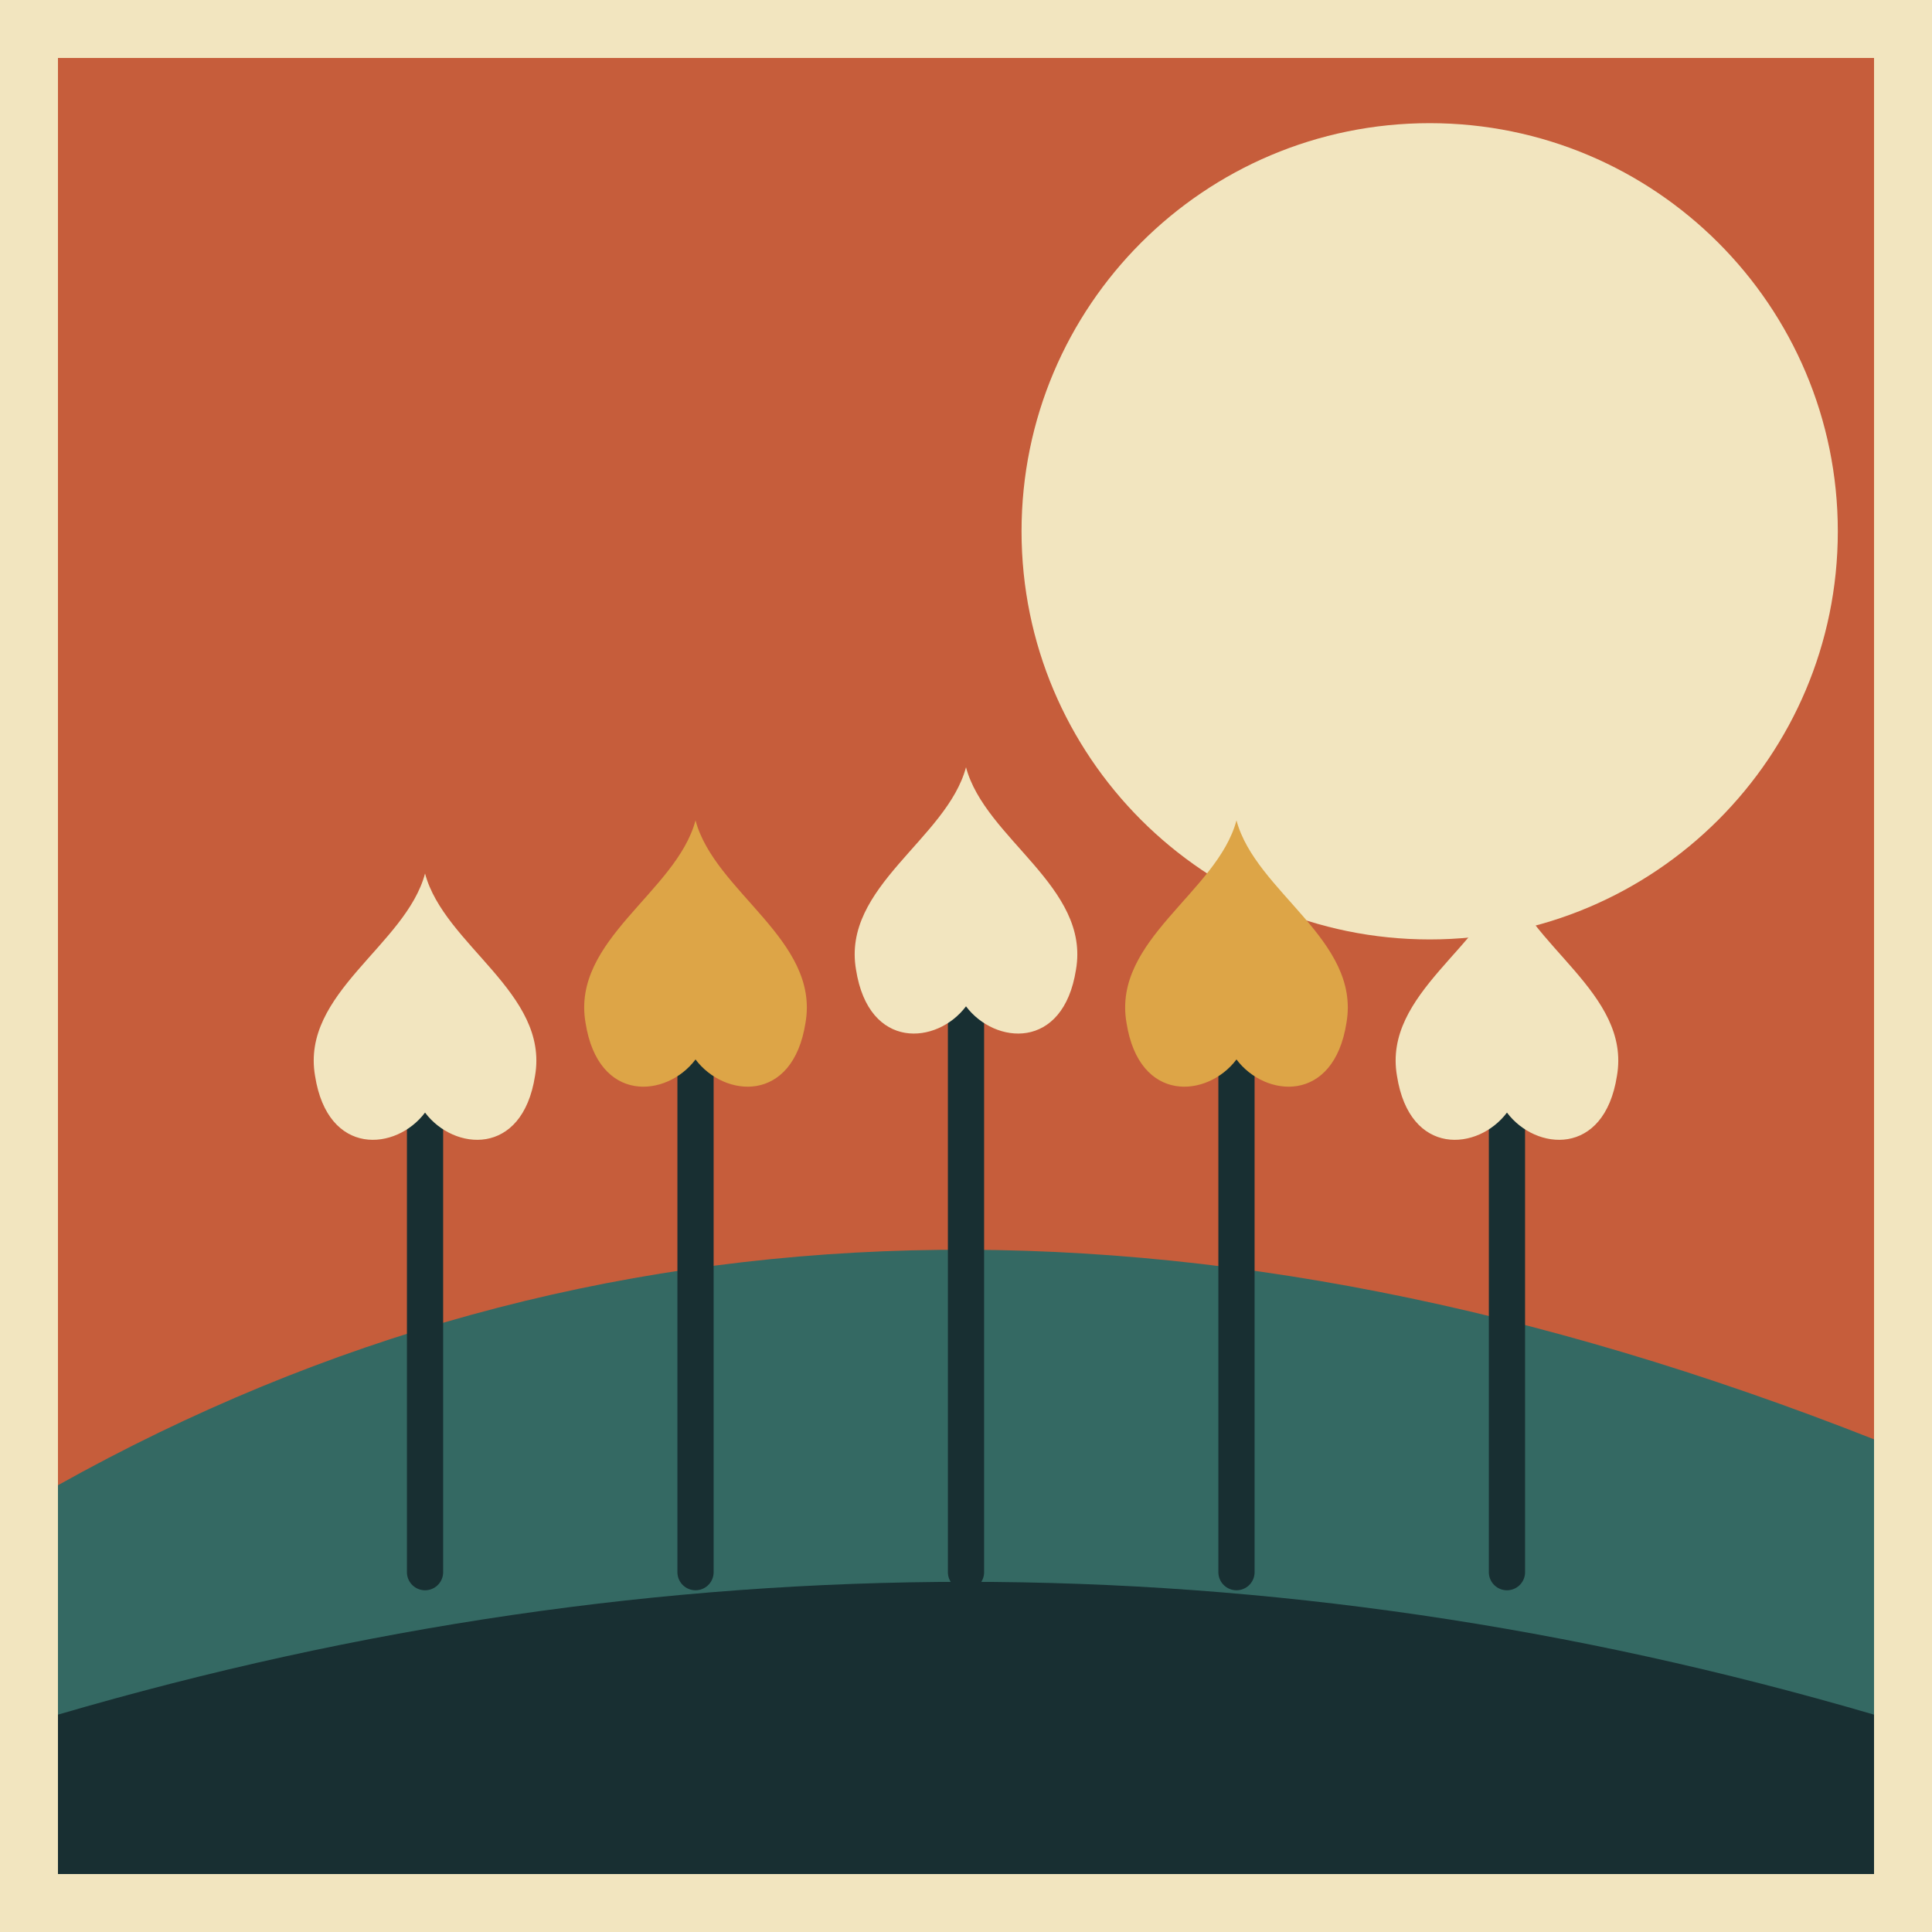
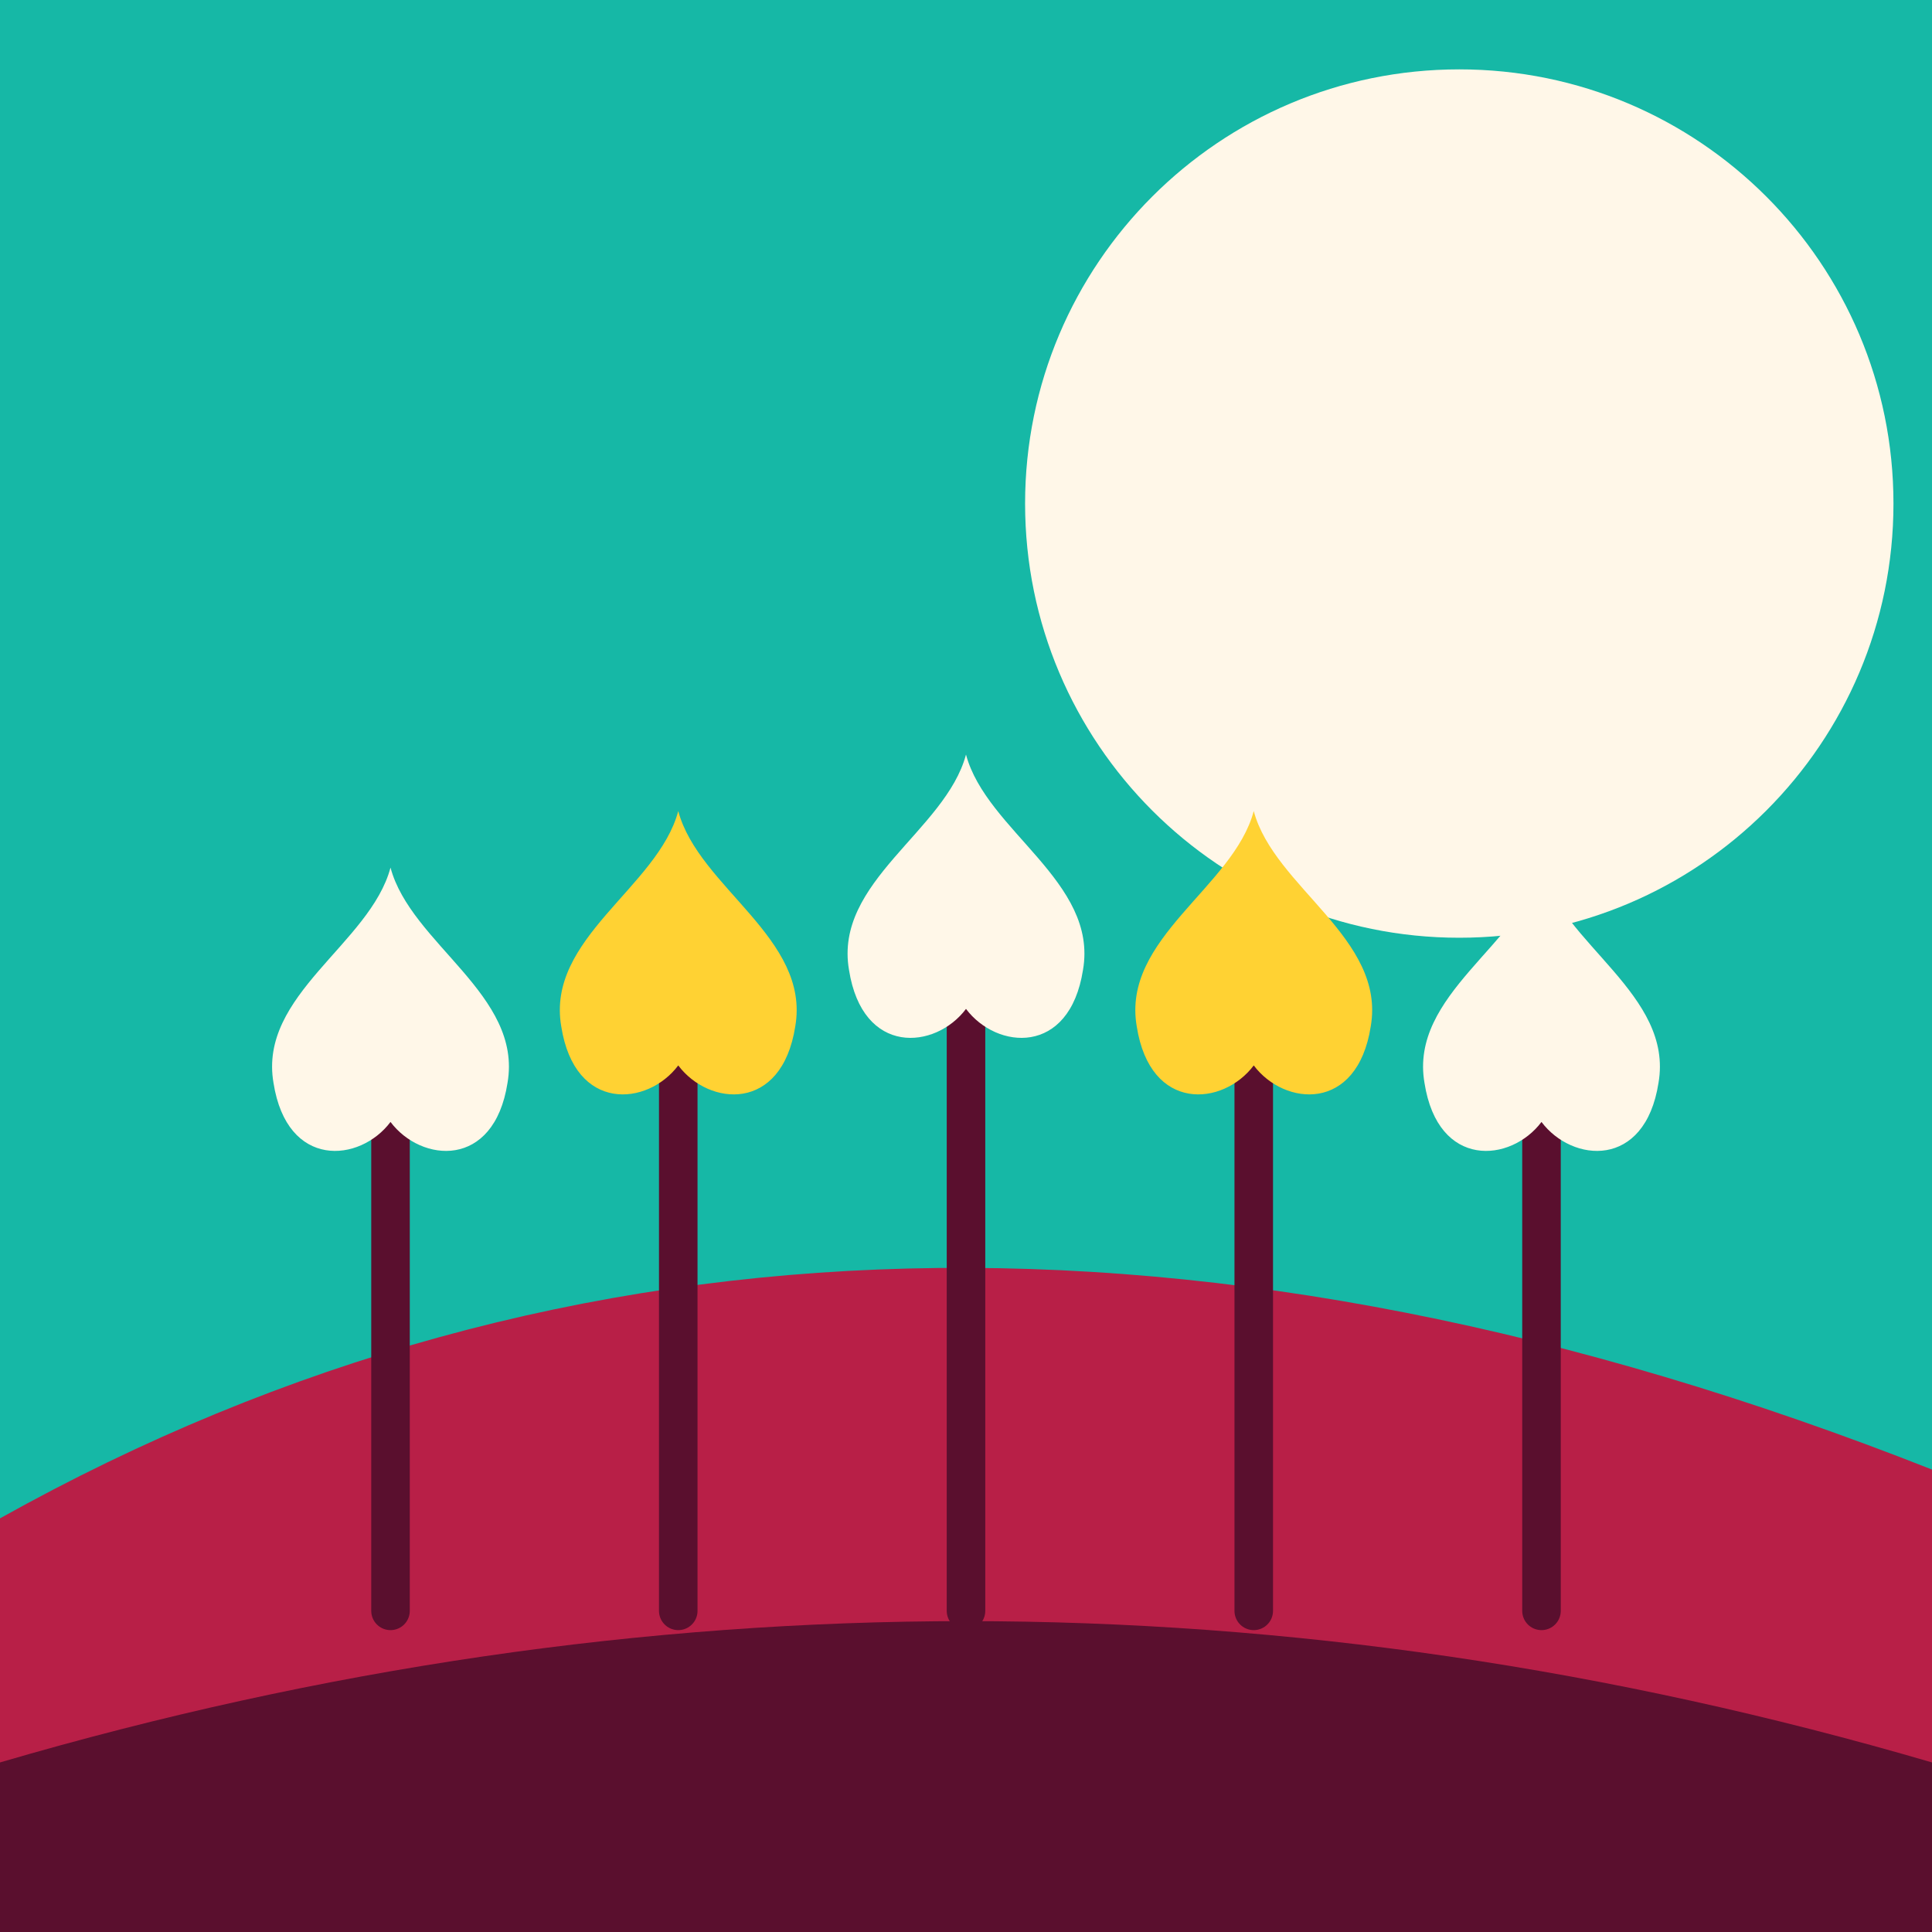
- <svg xmlns="http://www.w3.org/2000/svg" width="800" height="800" viewBox="0 0 800 800" role="img" aria-labelledby="title-five-precepts desc-five-precepts">
+ <svg xmlns="http://www.w3.org/2000/svg" width="800" height="800" viewBox="24 24 752 752" role="img" aria-labelledby="title-five-precepts desc-five-precepts">
  <defs>
    <clipPath id="crop-five-precepts">
      <rect x="24" y="24" width="752" height="752" />
    </clipPath>
  </defs>
-   <rect x="0" y="0" width="800" height="800" rx="0" fill="#F2E5BF" />
+   <rect x="0" y="0" width="800" height="800" rx="0" fill="#16B8A6" />
  <g clip-path="url(#crop-five-precepts)">
-     <rect x="24" y="24" width="752" height="752" rx="0" fill="#C65D3B" />
-     <circle cx="592" cy="220" r="169" fill="#F2E5BF" />
-     <path d="M24 615Q355 430 776 596V776H24Z" fill="#346963" />
-     <path d="M176 431L176 651" fill="none" stroke="#182F32" stroke-width="15" stroke-linecap="round" stroke-linejoin="round" />
+     <rect x="24" y="24" width="752" height="752" rx="0" fill="#16B8A6" />
+     <circle cx="592" cy="220" r="169" fill="#FFF7E8" />
+     <path d="M24 615Q355 430 776 596V776H24Z" fill="#B81F47" />
+     <path d="M176 431L176 651" fill="none" stroke="#5A0F2E" stroke-width="15" stroke-linecap="round" stroke-linejoin="round" />
    <g transform="translate(176 431) rotate(180) scale(0.66)">
-       <path d="M0 105C-12 60-78 30-69-22C-61-73-18-69 0-45C18-69 61-73 69-22C78 30 12 60 0 105Z" fill="#F2E5BF" />
+       <path d="M0 105C-12 60-78 30-69-22C-61-73-18-69 0-45C18-69 61-73 69-22C78 30 12 60 0 105Z" fill="#FFF7E8" />
    </g>
-     <path d="M288 409L288 651" fill="none" stroke="#182F32" stroke-width="15" stroke-linecap="round" stroke-linejoin="round" />
+     <path d="M288 409L288 651" fill="none" stroke="#5A0F2E" stroke-width="15" stroke-linecap="round" stroke-linejoin="round" />
    <g transform="translate(288 409) rotate(180) scale(0.66)">
-       <path d="M0 105C-12 60-78 30-69-22C-61-73-18-69 0-45C18-69 61-73 69-22C78 30 12 60 0 105Z" fill="#DDA547" />
+       <path d="M0 105C-12 60-78 30-69-22C-61-73-18-69 0-45C18-69 61-73 69-22C78 30 12 60 0 105Z" fill="#FFD233" />
    </g>
-     <path d="M400 387L400 651" fill="none" stroke="#182F32" stroke-width="15" stroke-linecap="round" stroke-linejoin="round" />
+     <path d="M400 387L400 651" fill="none" stroke="#5A0F2E" stroke-width="15" stroke-linecap="round" stroke-linejoin="round" />
    <g transform="translate(400 387) rotate(180) scale(0.66)">
-       <path d="M0 105C-12 60-78 30-69-22C-61-73-18-69 0-45C18-69 61-73 69-22C78 30 12 60 0 105Z" fill="#F2E5BF" />
+       <path d="M0 105C-12 60-78 30-69-22C-61-73-18-69 0-45C18-69 61-73 69-22C78 30 12 60 0 105Z" fill="#FFF7E8" />
    </g>
-     <path d="M512 409L512 651" fill="none" stroke="#182F32" stroke-width="15" stroke-linecap="round" stroke-linejoin="round" />
+     <path d="M512 409L512 651" fill="none" stroke="#5A0F2E" stroke-width="15" stroke-linecap="round" stroke-linejoin="round" />
    <g transform="translate(512 409) rotate(180) scale(0.66)">
-       <path d="M0 105C-12 60-78 30-69-22C-61-73-18-69 0-45C18-69 61-73 69-22C78 30 12 60 0 105Z" fill="#DDA547" />
+       <path d="M0 105C-12 60-78 30-69-22C-61-73-18-69 0-45C18-69 61-73 69-22C78 30 12 60 0 105Z" fill="#FFD233" />
    </g>
-     <path d="M624 431L624 651" fill="none" stroke="#182F32" stroke-width="15" stroke-linecap="round" stroke-linejoin="round" />
+     <path d="M624 431L624 651" fill="none" stroke="#5A0F2E" stroke-width="15" stroke-linecap="round" stroke-linejoin="round" />
    <g transform="translate(624 431) rotate(180) scale(0.66)">
-       <path d="M0 105C-12 60-78 30-69-22C-61-73-18-69 0-45C18-69 61-73 69-22C78 30 12 60 0 105Z" fill="#F2E5BF" />
+       <path d="M0 105C-12 60-78 30-69-22C-61-73-18-69 0-45C18-69 61-73 69-22C78 30 12 60 0 105Z" fill="#FFF7E8" />
    </g>
-     <path d="M24 710Q400 600 776 710V776H24Z" fill="#182F32" />
+     <path d="M24 710Q400 600 776 710V776H24Z" fill="#5A0F2E" />
  </g>
</svg>
